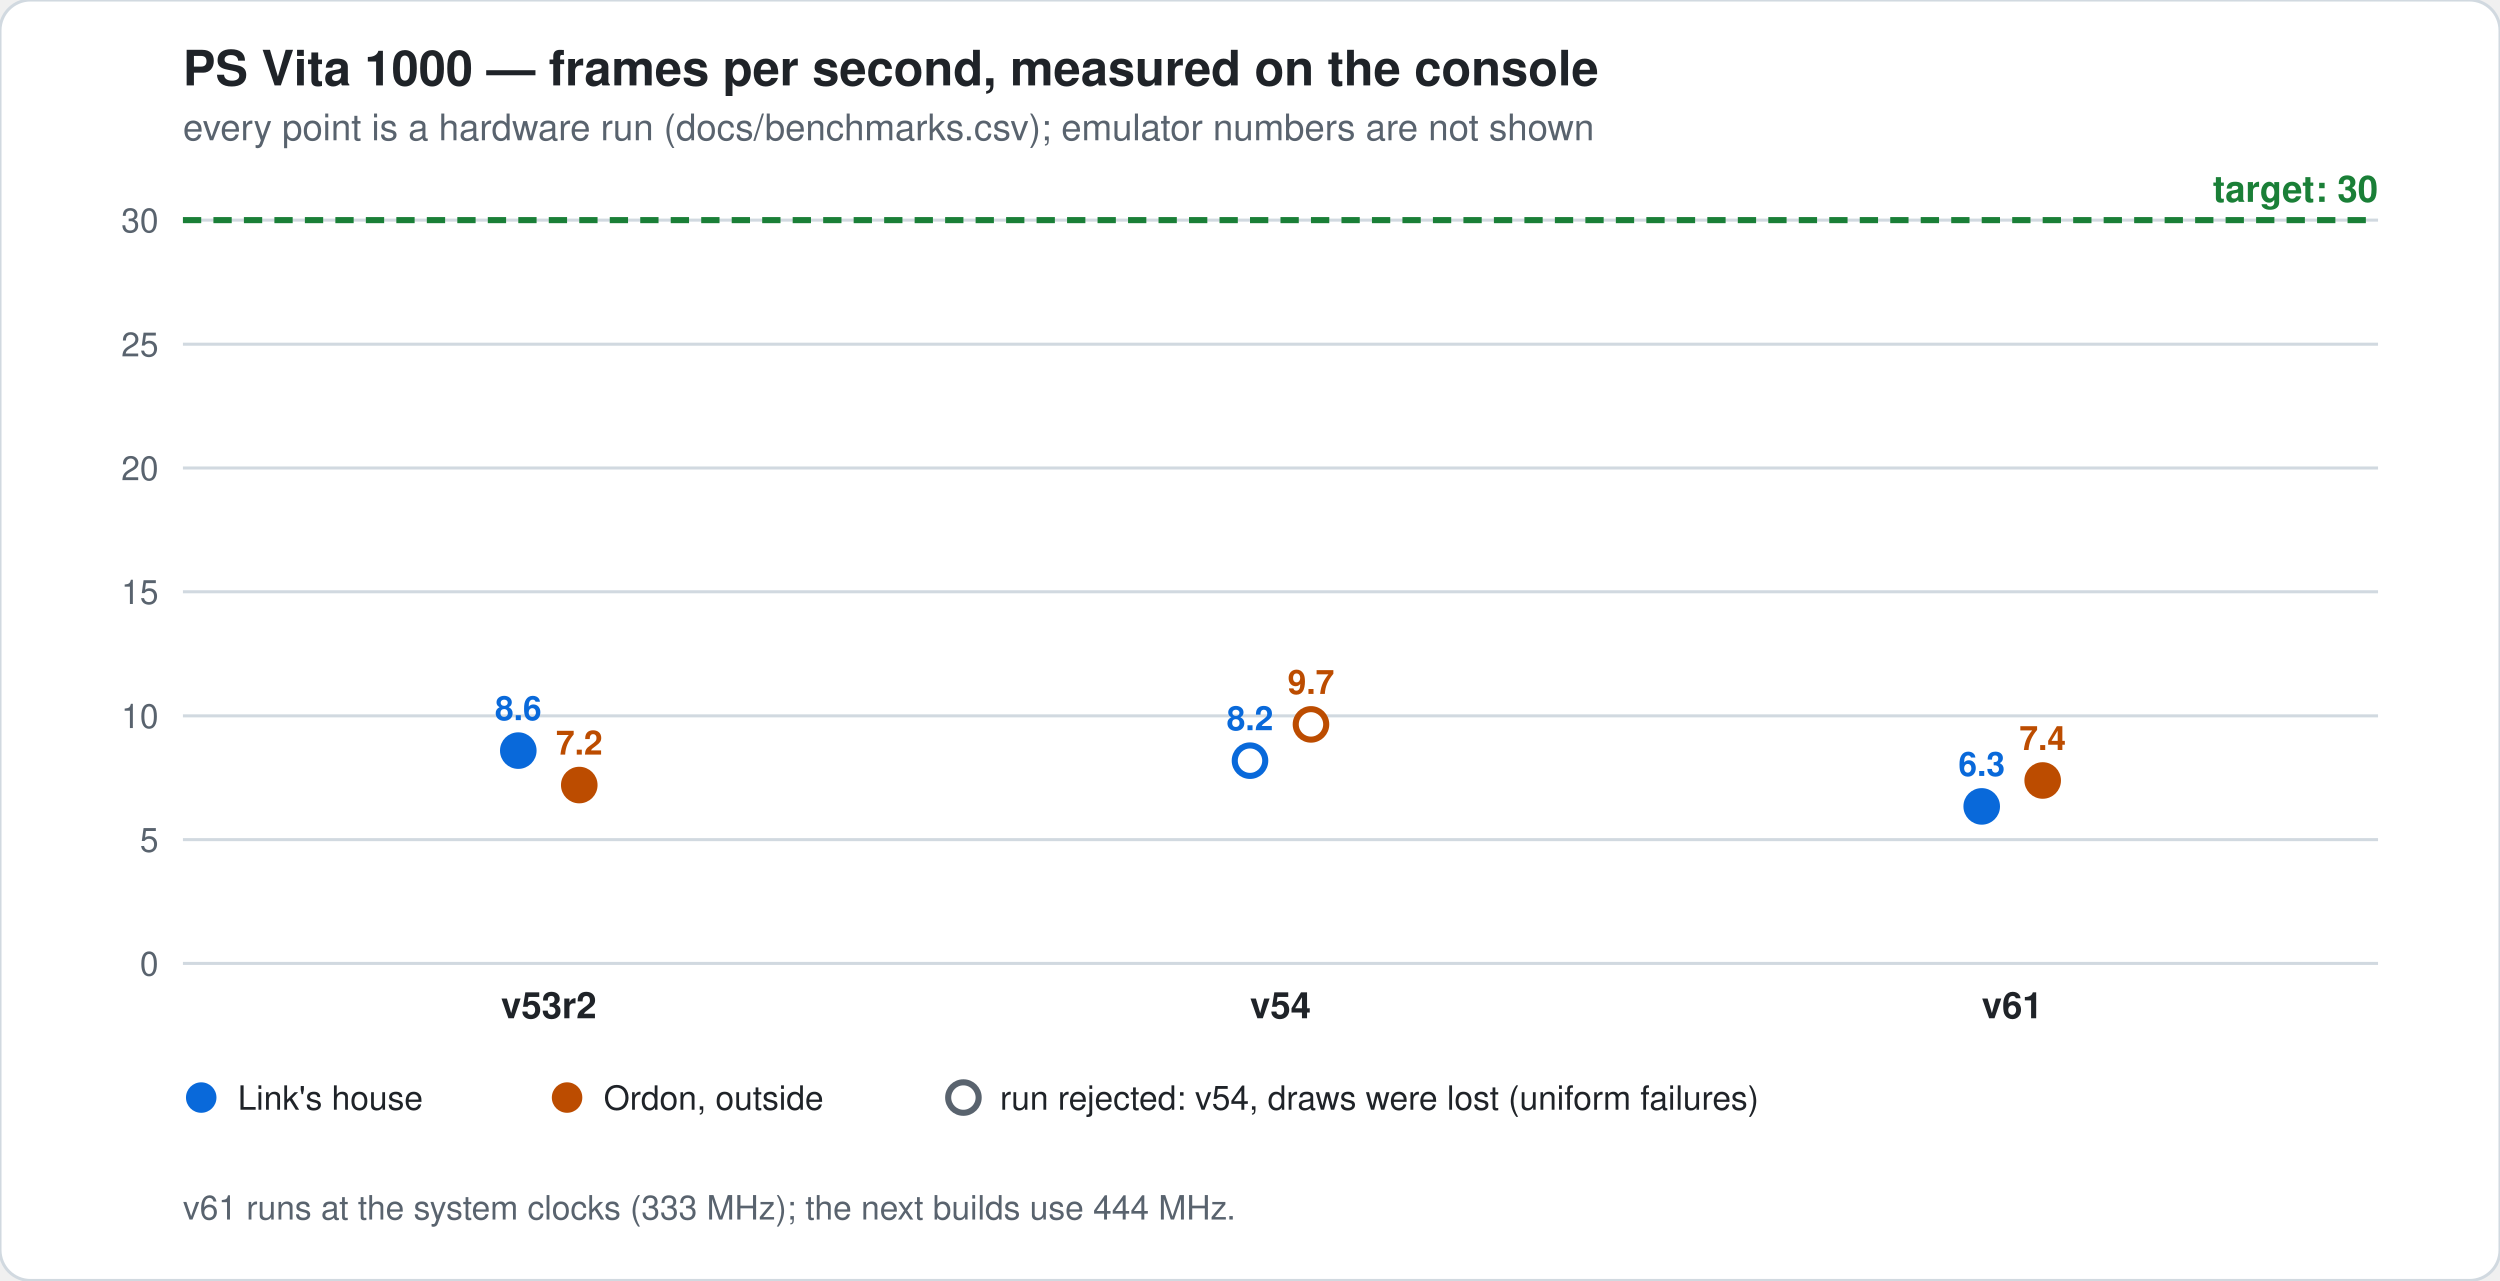
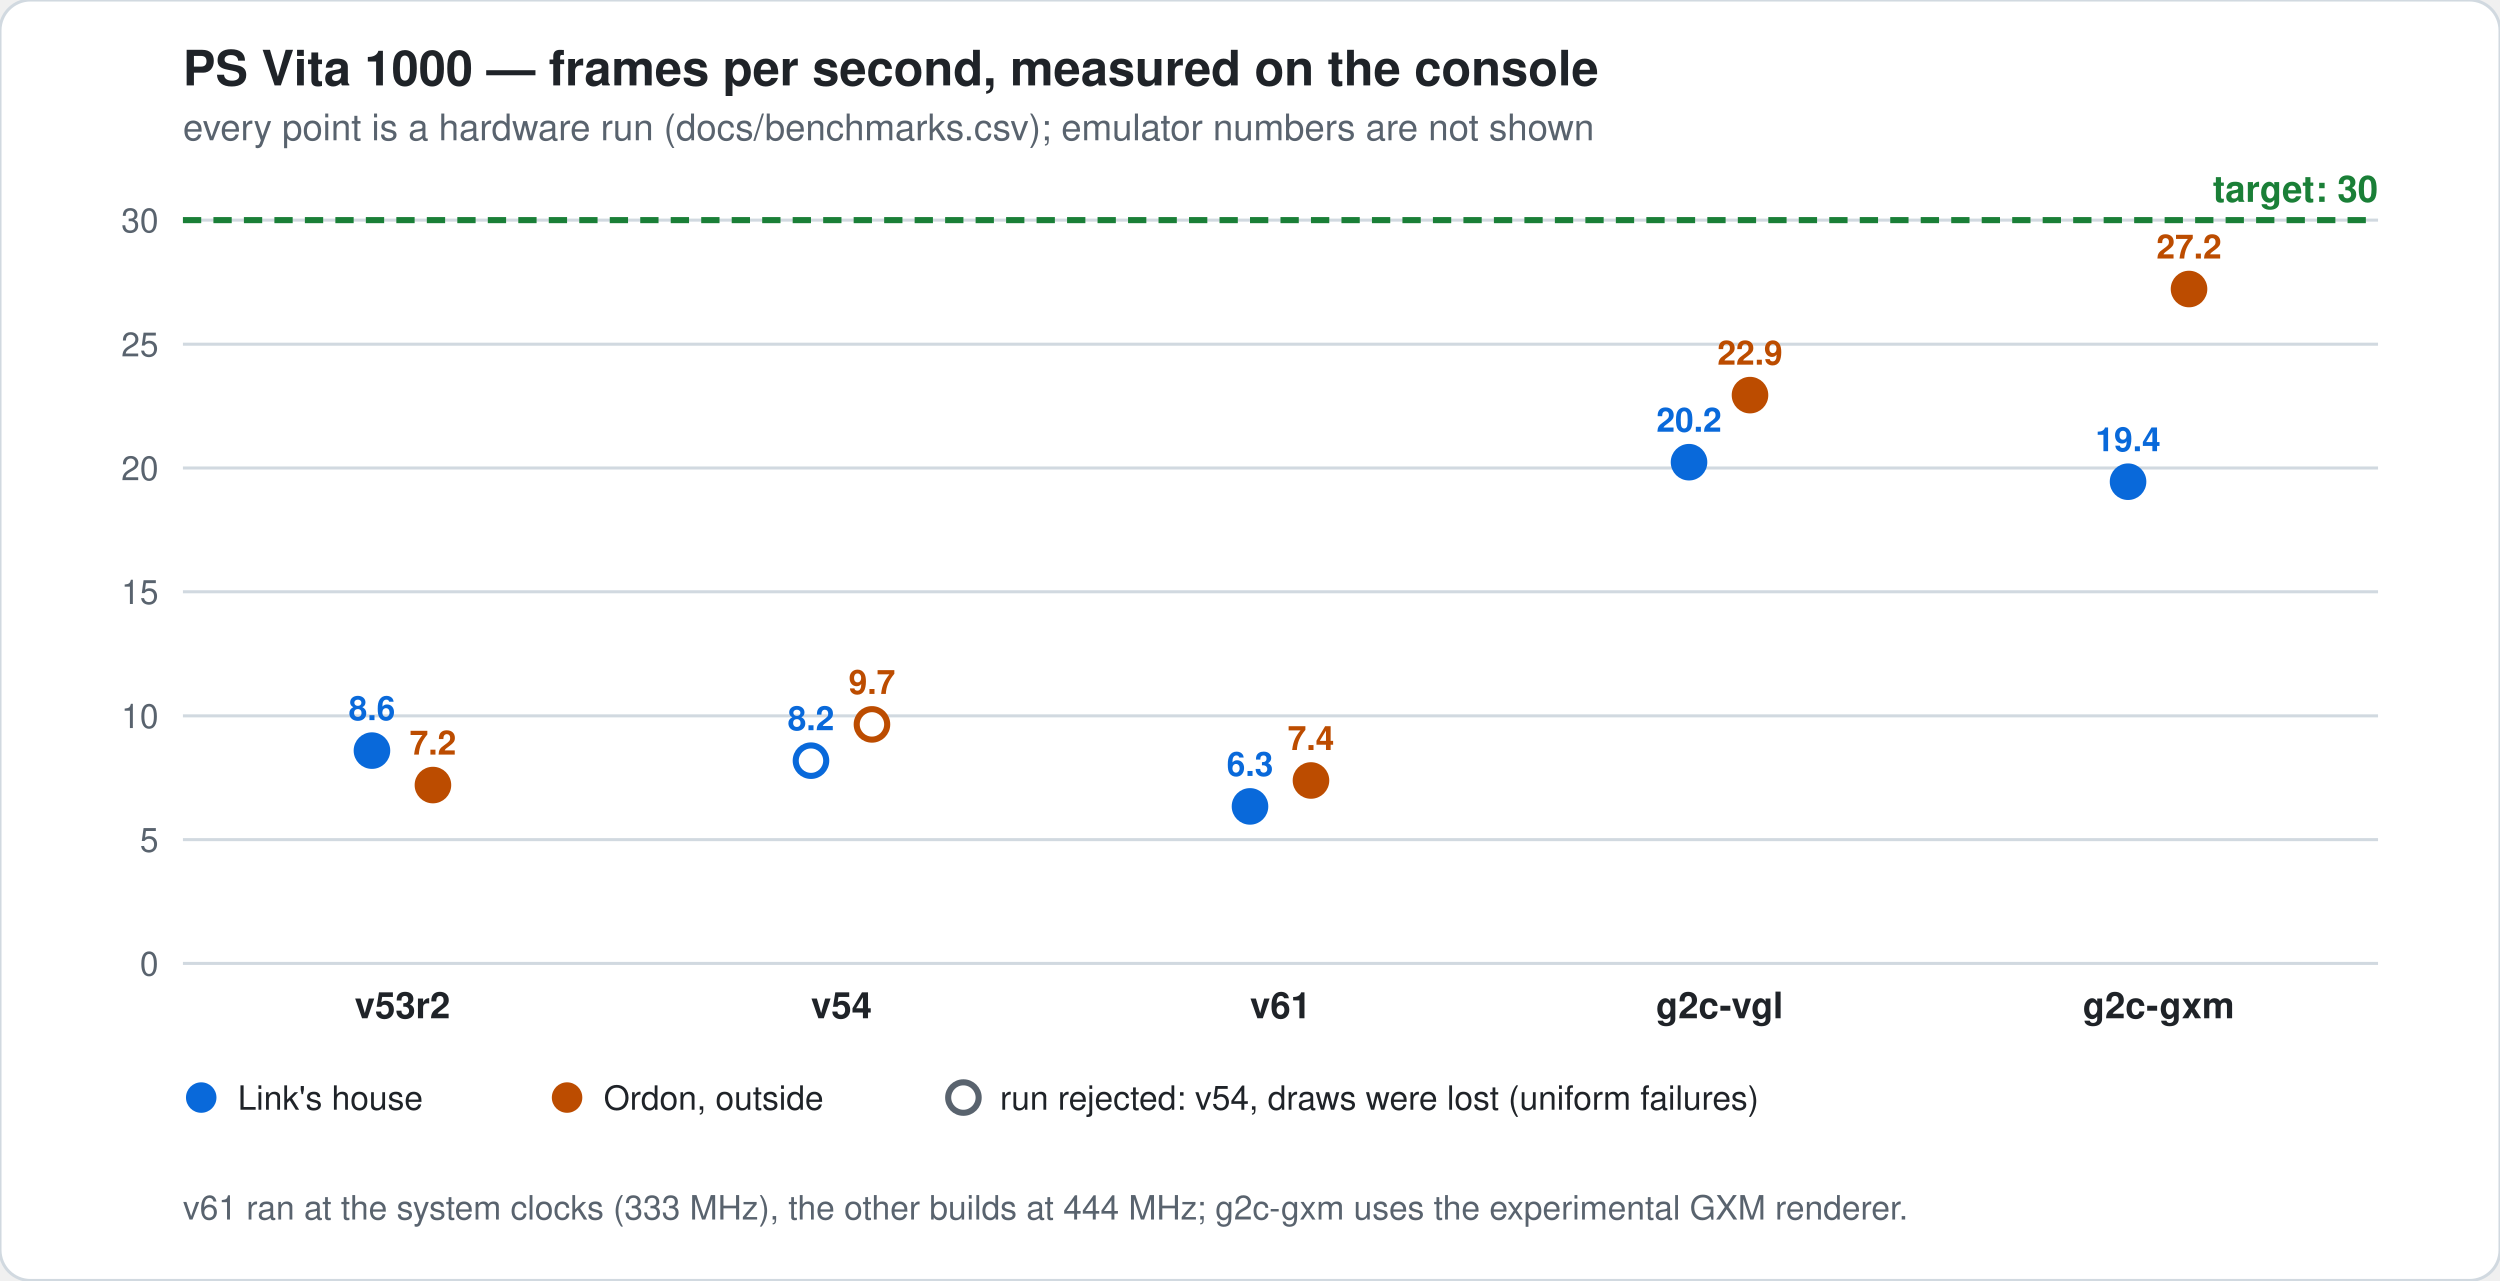
<svg xmlns="http://www.w3.org/2000/svg" viewBox="0 0 820 420" width="820" height="420">
  <rect width="820" height="420" rx="10" fill="#ffffff" stroke="#d1d9e0" />
  <text x="60.0" y="28.0" font-family="-apple-system,Segoe UI,Helvetica,Arial,sans-serif" font-size="16" fill="#1f2328" text-anchor="start" font-weight="600">PS Vita 1000 — frames per second, measured on the console</text>
  <text x="60.0" y="46.0" font-family="-apple-system,Segoe UI,Helvetica,Arial,sans-serif" font-size="12" fill="#59636e" text-anchor="start" font-weight="normal">every point is a hardware run (docs/benchmarks.csv); emulator numbers are not shown</text>
  <line x1="60" x2="780" y1="316.0" y2="316.0" stroke="#d1d9e0" />
  <text x="52.0" y="320.0" font-family="-apple-system,Segoe UI,Helvetica,Arial,sans-serif" font-size="11" fill="#59636e" text-anchor="end" font-weight="normal">0</text>
  <line x1="60" x2="780" y1="275.4" y2="275.4" stroke="#d1d9e0" />
  <text x="52.0" y="279.4" font-family="-apple-system,Segoe UI,Helvetica,Arial,sans-serif" font-size="11" fill="#59636e" text-anchor="end" font-weight="normal">5</text>
  <line x1="60" x2="780" y1="234.8" y2="234.8" stroke="#d1d9e0" />
  <text x="52.0" y="238.8" font-family="-apple-system,Segoe UI,Helvetica,Arial,sans-serif" font-size="11" fill="#59636e" text-anchor="end" font-weight="normal">10</text>
  <line x1="60" x2="780" y1="194.1" y2="194.1" stroke="#d1d9e0" />
  <text x="52.0" y="198.1" font-family="-apple-system,Segoe UI,Helvetica,Arial,sans-serif" font-size="11" fill="#59636e" text-anchor="end" font-weight="normal">15</text>
  <line x1="60" x2="780" y1="153.5" y2="153.5" stroke="#d1d9e0" />
  <text x="52.0" y="157.5" font-family="-apple-system,Segoe UI,Helvetica,Arial,sans-serif" font-size="11" fill="#59636e" text-anchor="end" font-weight="normal">20</text>
  <line x1="60" x2="780" y1="112.9" y2="112.9" stroke="#d1d9e0" />
  <text x="52.0" y="116.9" font-family="-apple-system,Segoe UI,Helvetica,Arial,sans-serif" font-size="11" fill="#59636e" text-anchor="end" font-weight="normal">25</text>
  <line x1="60" x2="780" y1="72.2" y2="72.2" stroke="#d1d9e0" />
  <text x="52.0" y="76.2" font-family="-apple-system,Segoe UI,Helvetica,Arial,sans-serif" font-size="11" fill="#59636e" text-anchor="end" font-weight="normal">30</text>
  <line x1="60" x2="780" y1="72.2" y2="72.2" stroke="#1a7f37" stroke-width="2" stroke-dasharray="6 4" />
  <text x="780.0" y="66.2" font-family="-apple-system,Segoe UI,Helvetica,Arial,sans-serif" font-size="12" fill="#1a7f37" text-anchor="end" font-weight="600">target: 30</text>
-   <circle cx="170.0" cy="246.2" r="5" fill="#0969da" stroke="#0969da" stroke-width="2" />
-   <text x="170.0" y="236.2" font-family="-apple-system,Segoe UI,Helvetica,Arial,sans-serif" font-size="11" fill="#0969da" text-anchor="middle" font-weight="600">8.6</text>
-   <circle cx="410.0" cy="249.5" r="5" fill="#ffffff" stroke="#0969da" stroke-width="2" />
-   <text x="410.0" y="239.5" font-family="-apple-system,Segoe UI,Helvetica,Arial,sans-serif" font-size="11" fill="#0969da" text-anchor="middle" font-weight="600">8.2</text>
-   <circle cx="650.0" cy="264.5" r="5" fill="#0969da" stroke="#0969da" stroke-width="2" />
-   <text x="650.0" y="254.5" font-family="-apple-system,Segoe UI,Helvetica,Arial,sans-serif" font-size="11" fill="#0969da" text-anchor="middle" font-weight="600">6.3</text>
-   <circle cx="190.0" cy="257.5" r="5" fill="#bc4c00" stroke="#bc4c00" stroke-width="2" />
-   <text x="190.0" y="247.5" font-family="-apple-system,Segoe UI,Helvetica,Arial,sans-serif" font-size="11" fill="#bc4c00" text-anchor="middle" font-weight="600">7.2</text>
-   <circle cx="430.0" cy="237.6" r="5" fill="#ffffff" stroke="#bc4c00" stroke-width="2" />
-   <text x="430.0" y="227.6" font-family="-apple-system,Segoe UI,Helvetica,Arial,sans-serif" font-size="11" fill="#bc4c00" text-anchor="middle" font-weight="600">9.7</text>
-   <circle cx="670.0" cy="256.0" r="5" fill="#bc4c00" stroke="#bc4c00" stroke-width="2" />
-   <text x="670.0" y="246.0" font-family="-apple-system,Segoe UI,Helvetica,Arial,sans-serif" font-size="11" fill="#bc4c00" text-anchor="middle" font-weight="600">7.4</text>
-   <text x="180.0" y="334.0" font-family="-apple-system,Segoe UI,Helvetica,Arial,sans-serif" font-size="12" fill="#1f2328" text-anchor="middle" font-weight="600">v53r2</text>
-   <text x="420.0" y="334.0" font-family="-apple-system,Segoe UI,Helvetica,Arial,sans-serif" font-size="12" fill="#1f2328" text-anchor="middle" font-weight="600">v54</text>
-   <text x="660.0" y="334.0" font-family="-apple-system,Segoe UI,Helvetica,Arial,sans-serif" font-size="12" fill="#1f2328" text-anchor="middle" font-weight="600">v61</text>
+   <circle cx="122.0" cy="246.2" r="5" fill="#0969da" stroke="#0969da" stroke-width="2" />
+   <text x="122.0" y="236.2" font-family="-apple-system,Segoe UI,Helvetica,Arial,sans-serif" font-size="11" fill="#0969da" text-anchor="middle" font-weight="600">8.6</text>
+   <circle cx="266.0" cy="249.5" r="5" fill="#ffffff" stroke="#0969da" stroke-width="2" />
+   <text x="266.0" y="239.5" font-family="-apple-system,Segoe UI,Helvetica,Arial,sans-serif" font-size="11" fill="#0969da" text-anchor="middle" font-weight="600">8.2</text>
+   <circle cx="410.0" cy="264.5" r="5" fill="#0969da" stroke="#0969da" stroke-width="2" />
+   <text x="410.0" y="254.5" font-family="-apple-system,Segoe UI,Helvetica,Arial,sans-serif" font-size="11" fill="#0969da" text-anchor="middle" font-weight="600">6.3</text>
+   <circle cx="554.0" cy="151.6" r="5" fill="#0969da" stroke="#0969da" stroke-width="2" />
+   <text x="554.0" y="141.6" font-family="-apple-system,Segoe UI,Helvetica,Arial,sans-serif" font-size="11" fill="#0969da" text-anchor="middle" font-weight="600">20.2</text>
+   <circle cx="698.0" cy="158.0" r="5" fill="#0969da" stroke="#0969da" stroke-width="2" />
+   <text x="698.0" y="148.0" font-family="-apple-system,Segoe UI,Helvetica,Arial,sans-serif" font-size="11" fill="#0969da" text-anchor="middle" font-weight="600">19.4</text>
+   <circle cx="142.0" cy="257.5" r="5" fill="#bc4c00" stroke="#bc4c00" stroke-width="2" />
+   <text x="142.0" y="247.5" font-family="-apple-system,Segoe UI,Helvetica,Arial,sans-serif" font-size="11" fill="#bc4c00" text-anchor="middle" font-weight="600">7.2</text>
+   <circle cx="286.0" cy="237.6" r="5" fill="#ffffff" stroke="#bc4c00" stroke-width="2" />
+   <text x="286.0" y="227.6" font-family="-apple-system,Segoe UI,Helvetica,Arial,sans-serif" font-size="11" fill="#bc4c00" text-anchor="middle" font-weight="600">9.7</text>
+   <circle cx="430.0" cy="256.0" r="5" fill="#bc4c00" stroke="#bc4c00" stroke-width="2" />
+   <text x="430.0" y="246.0" font-family="-apple-system,Segoe UI,Helvetica,Arial,sans-serif" font-size="11" fill="#bc4c00" text-anchor="middle" font-weight="600">7.4</text>
+   <circle cx="574.0" cy="129.6" r="5" fill="#bc4c00" stroke="#bc4c00" stroke-width="2" />
+   <text x="574.0" y="119.6" font-family="-apple-system,Segoe UI,Helvetica,Arial,sans-serif" font-size="11" fill="#bc4c00" text-anchor="middle" font-weight="600">22.9</text>
+   <circle cx="718.0" cy="94.8" r="5" fill="#bc4c00" stroke="#bc4c00" stroke-width="2" />
+   <text x="718.0" y="84.8" font-family="-apple-system,Segoe UI,Helvetica,Arial,sans-serif" font-size="11" fill="#bc4c00" text-anchor="middle" font-weight="600">27.2</text>
+   <text x="132.0" y="334.0" font-family="-apple-system,Segoe UI,Helvetica,Arial,sans-serif" font-size="12" fill="#1f2328" text-anchor="middle" font-weight="600">v53r2</text>
+   <text x="276.0" y="334.0" font-family="-apple-system,Segoe UI,Helvetica,Arial,sans-serif" font-size="12" fill="#1f2328" text-anchor="middle" font-weight="600">v54</text>
+   <text x="420.0" y="334.0" font-family="-apple-system,Segoe UI,Helvetica,Arial,sans-serif" font-size="12" fill="#1f2328" text-anchor="middle" font-weight="600">v61</text>
+   <text x="564.0" y="334.0" font-family="-apple-system,Segoe UI,Helvetica,Arial,sans-serif" font-size="12" fill="#1f2328" text-anchor="middle" font-weight="600">g2c-vgl</text>
+   <text x="708.0" y="334.0" font-family="-apple-system,Segoe UI,Helvetica,Arial,sans-serif" font-size="12" fill="#1f2328" text-anchor="middle" font-weight="600">g2c-gxm</text>
  <circle cx="66" cy="360" r="5" fill="#0969da" />
  <text x="78.0" y="364.0" font-family="-apple-system,Segoe UI,Helvetica,Arial,sans-serif" font-size="11" fill="#1f2328" text-anchor="start" font-weight="normal">Link's house</text>
  <circle cx="186" cy="360" r="5" fill="#bc4c00" />
  <text x="198.0" y="364.0" font-family="-apple-system,Segoe UI,Helvetica,Arial,sans-serif" font-size="11" fill="#1f2328" text-anchor="start" font-weight="normal">Ordon, outside</text>
  <circle cx="316" cy="360" r="5" fill="#ffffff" stroke="#59636e" stroke-width="2" />
  <text x="328.0" y="364.0" font-family="-apple-system,Segoe UI,Helvetica,Arial,sans-serif" font-size="11" fill="#1f2328" text-anchor="start" font-weight="normal">run rejected: v54, draws were lost (uniform failures)</text>
-   <text x="60.0" y="400.0" font-family="-apple-system,Segoe UI,Helvetica,Arial,sans-serif" font-size="11" fill="#59636e" text-anchor="start" font-weight="normal">v61 runs at the system clocks (333 MHz); the next builds use 444 MHz.</text>
+   <text x="60.0" y="400.0" font-family="-apple-system,Segoe UI,Helvetica,Arial,sans-serif" font-size="11" fill="#59636e" text-anchor="start" font-weight="normal">v61 ran at the system clocks (333 MHz), the other builds at 444 MHz; g2c-gxm uses the experimental GXM renderer.</text>
</svg>
